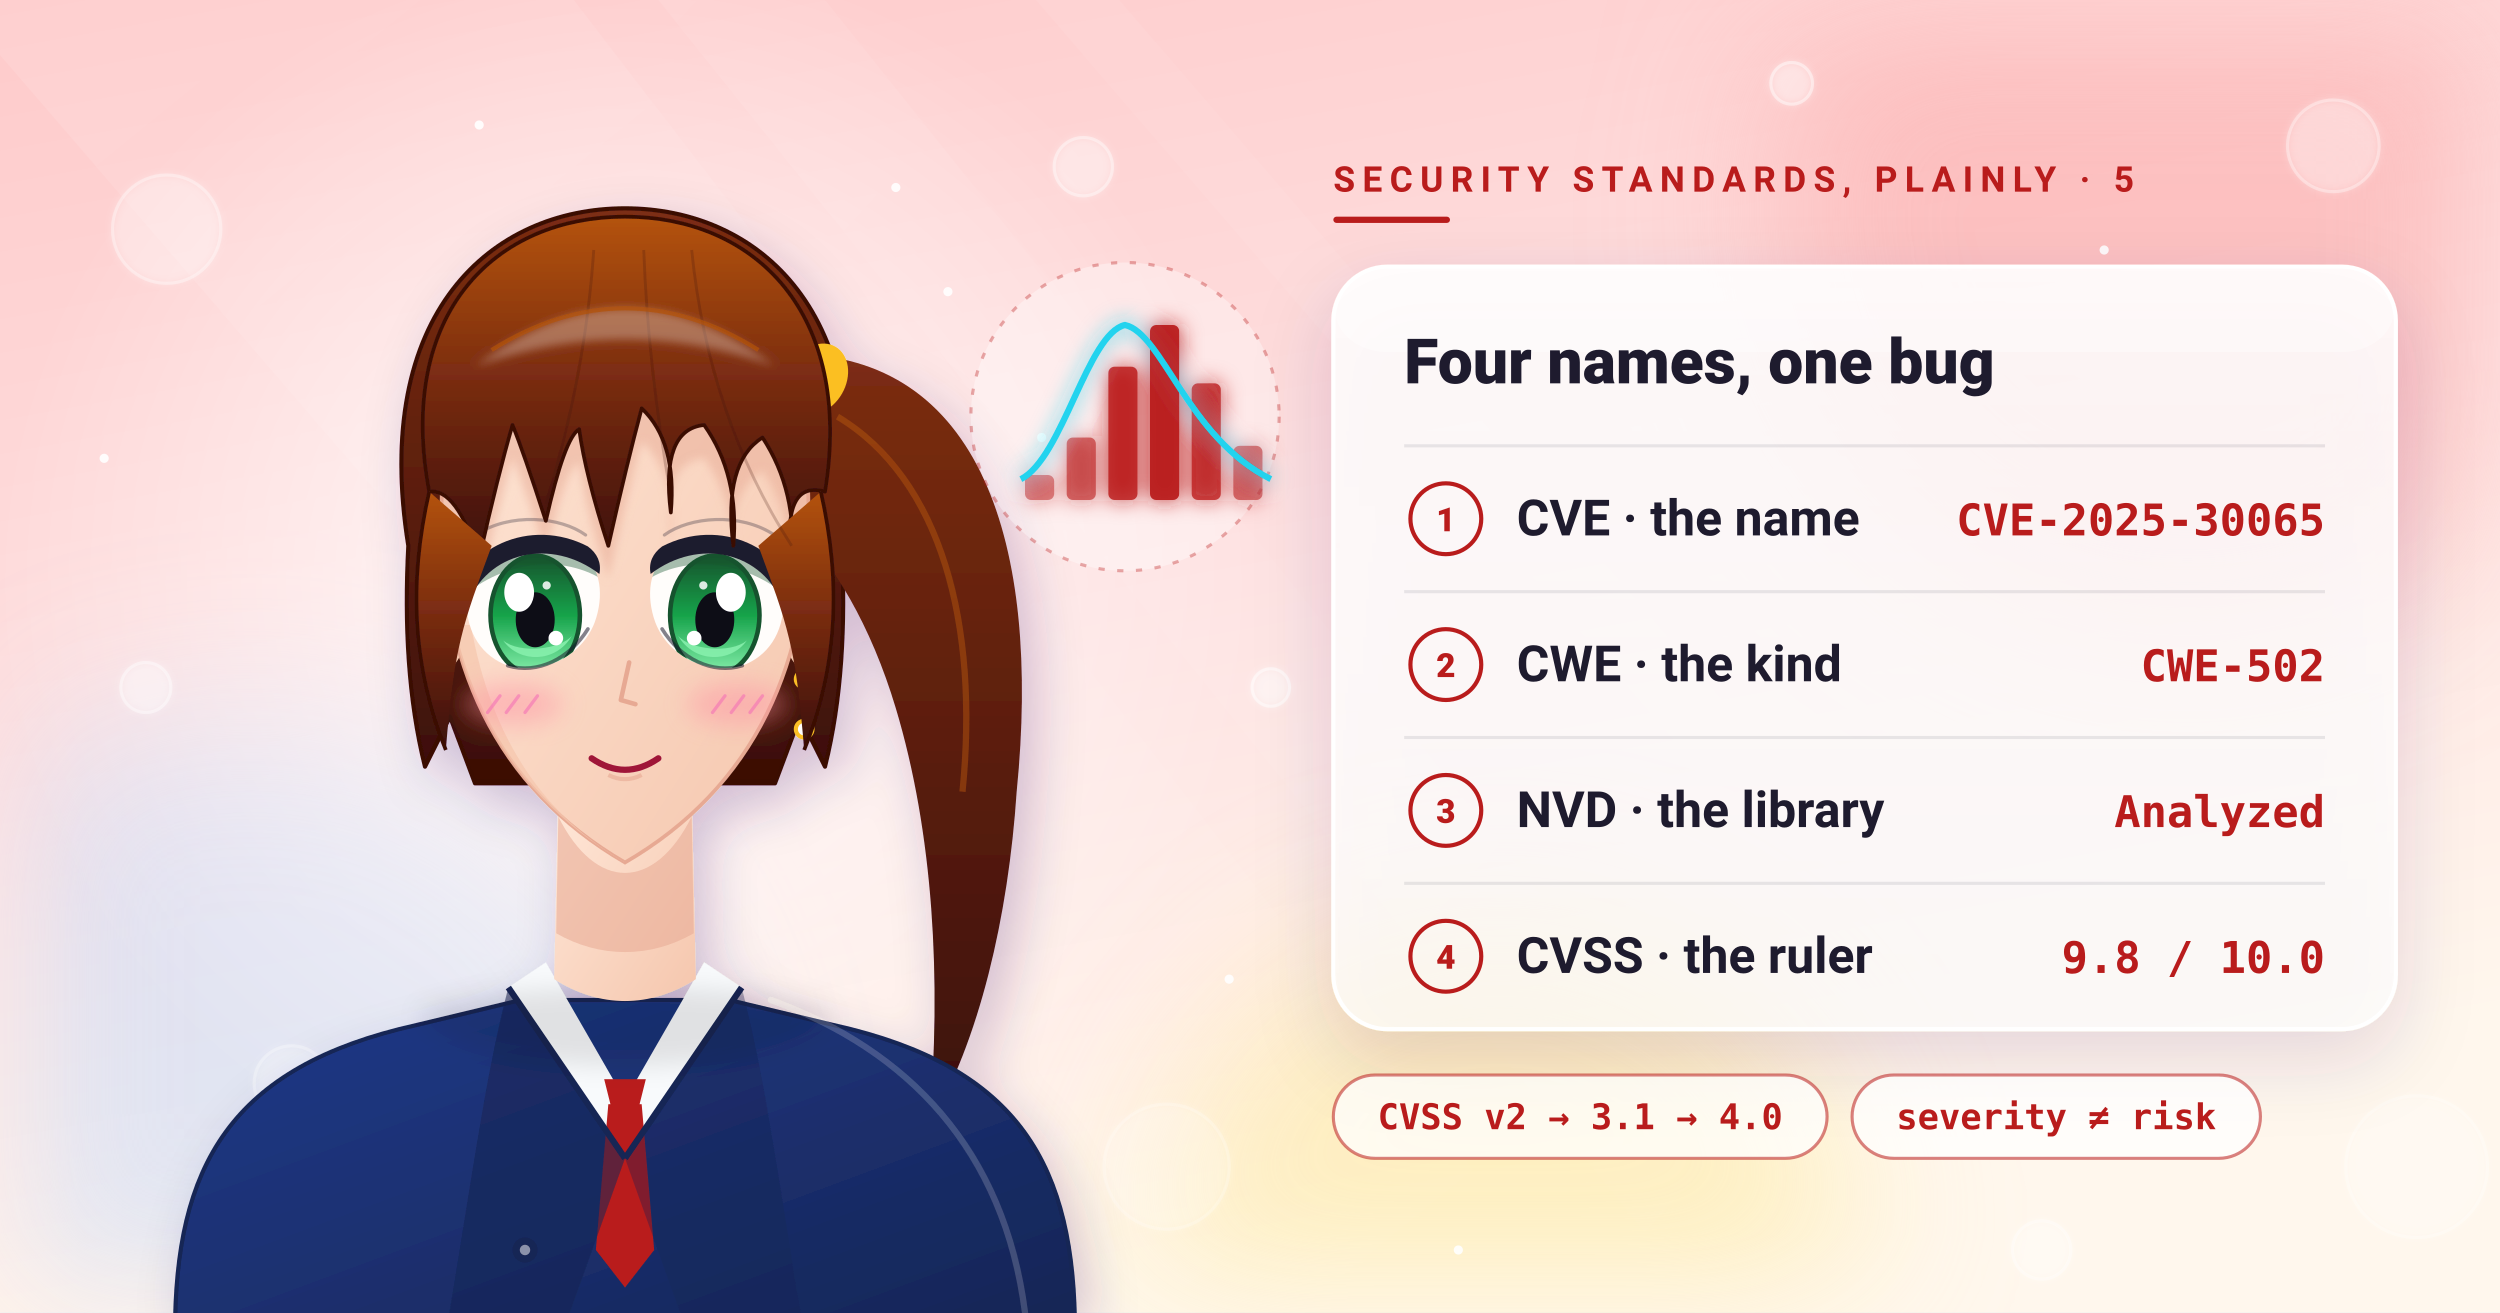
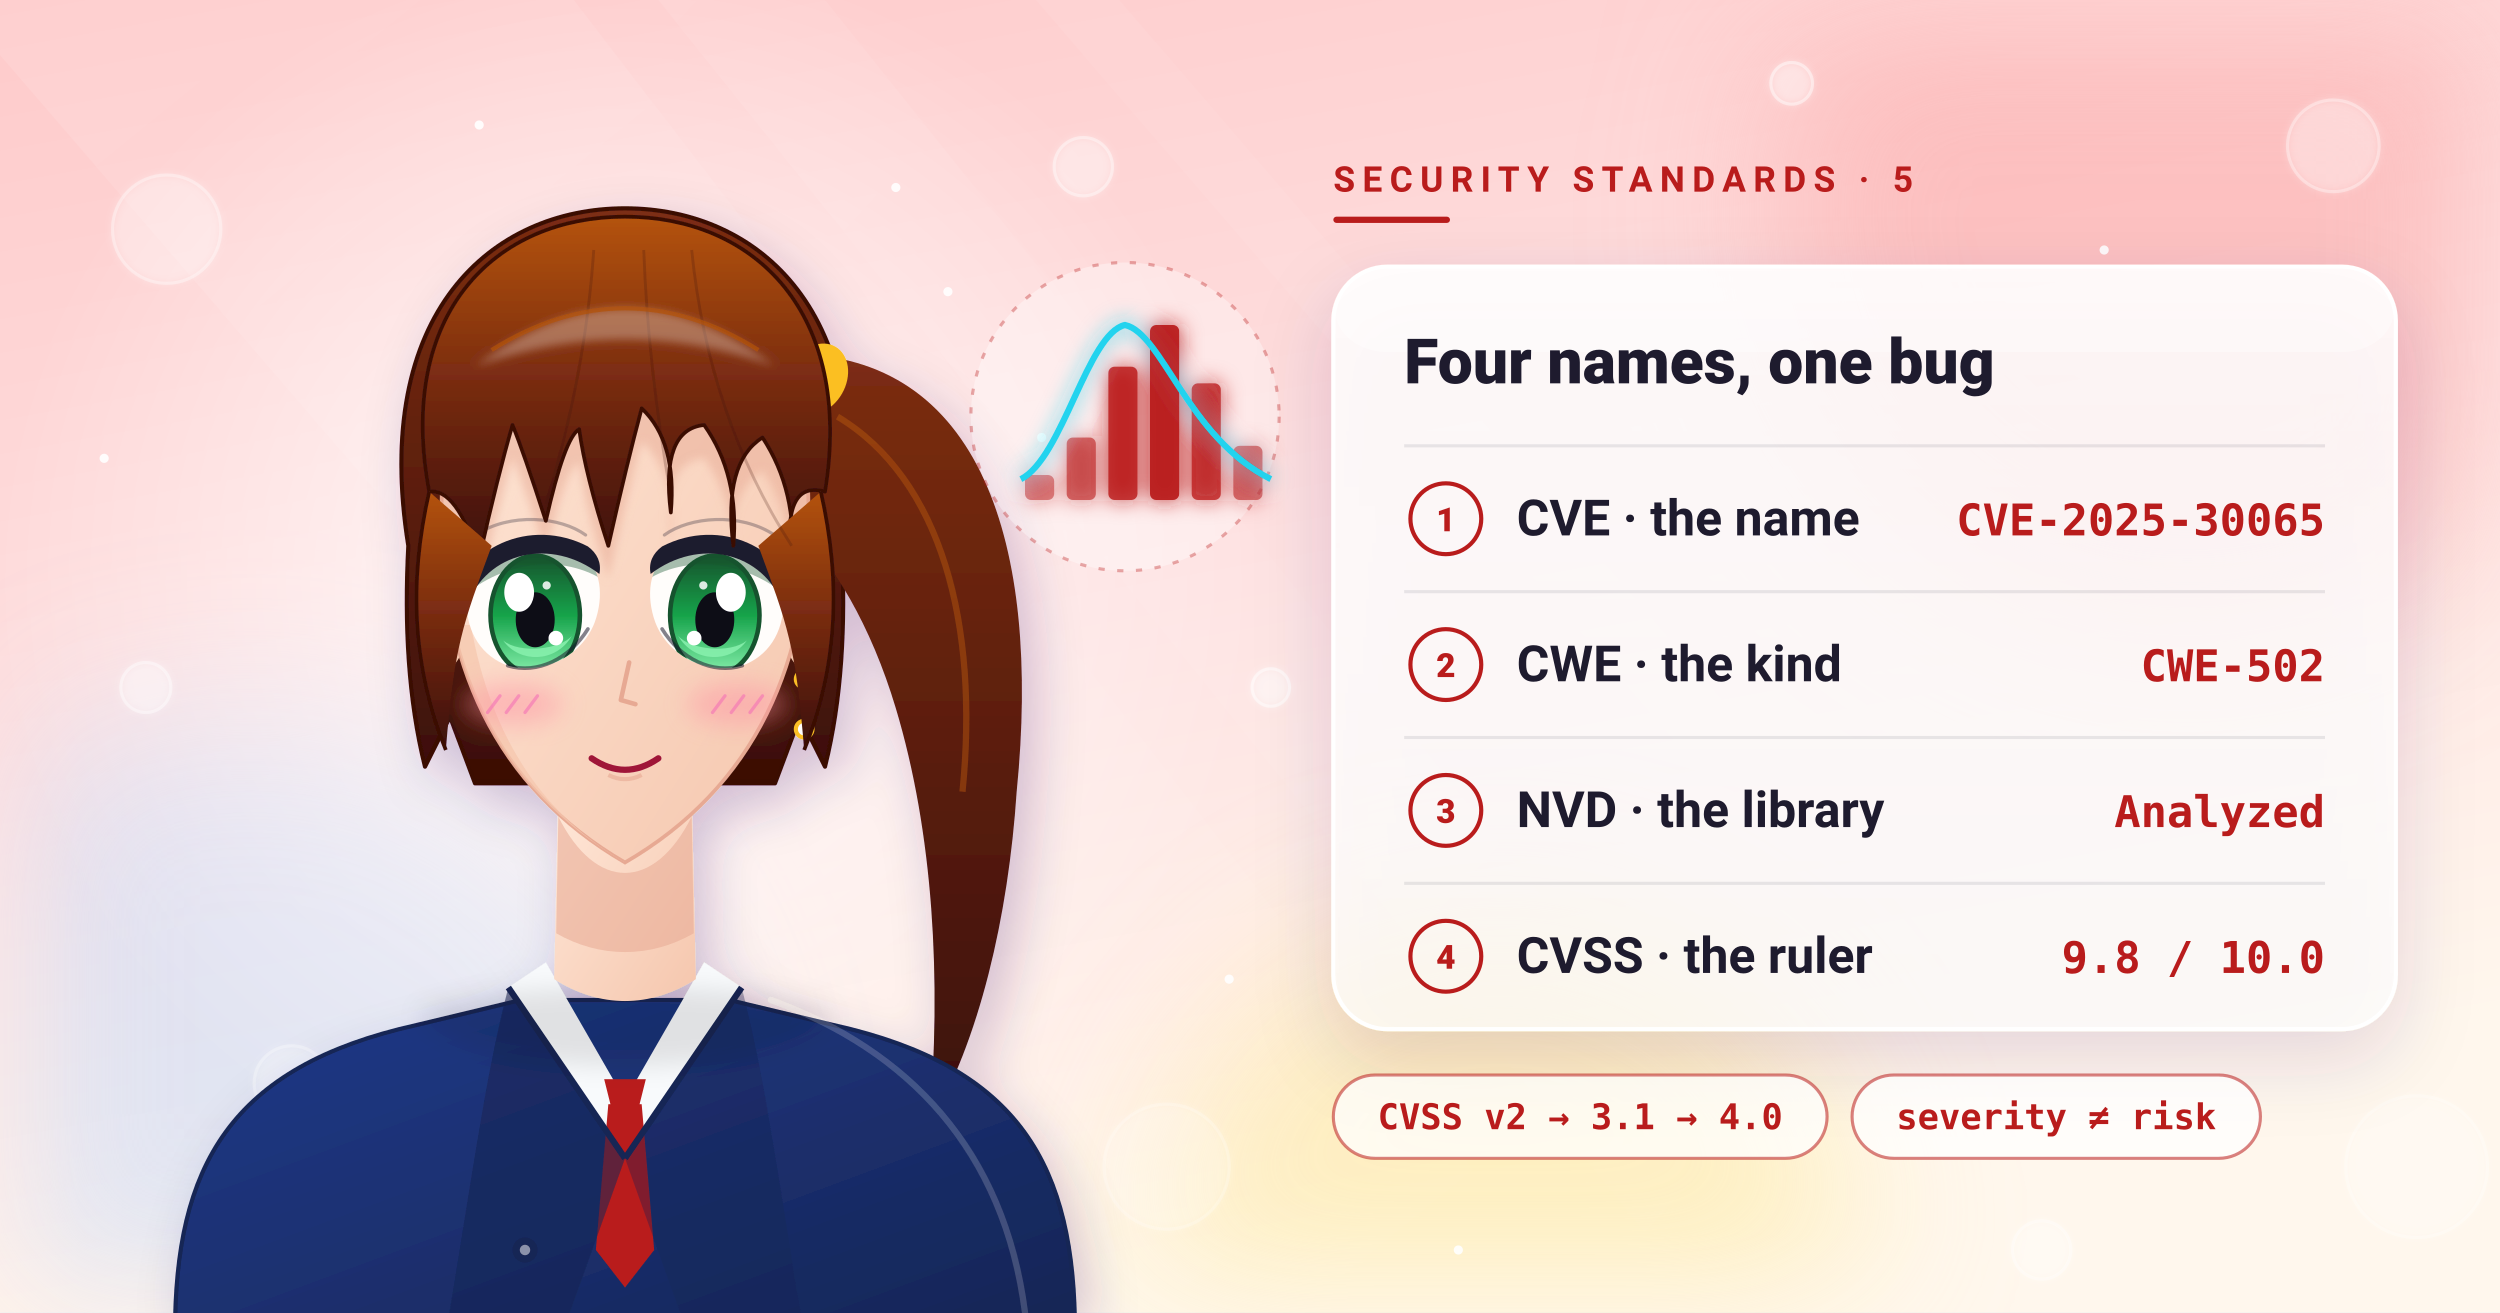
<svg xmlns="http://www.w3.org/2000/svg" viewBox="0 0 1200 630" width="1200" height="630">
  <defs>
    <linearGradient id="sky" x1="0" y1="0" x2="0.35" y2="1">
      <stop offset="0" stop-color="#fecaca" />
      <stop offset="0.55" stop-color="#fee2e2" />
      <stop offset="1" stop-color="#fff7ed" />
    </linearGradient>
    <radialGradient id="halo" cx="0.5" cy="0.5" r="0.5">
      <stop offset="0" stop-color="#ffffff" stop-opacity="0.95" />
      <stop offset="0.45" stop-color="#ffffff" stop-opacity="0.45" />
      <stop offset="1" stop-color="#ffffff" stop-opacity="0" />
    </radialGradient>
    <filter id="blur40" x="-50%" y="-50%" width="200%" height="200%">
      <feGaussianBlur stdDeviation="40" />
    </filter>
    <filter id="blur6" x="-50%" y="-50%" width="200%" height="200%">
      <feGaussianBlur stdDeviation="6" />
    </filter>
    <filter id="blur2" x="-20%" y="-20%" width="140%" height="140%">
      <feGaussianBlur stdDeviation="2" />
    </filter>
    <filter id="glow" x="-60%" y="-60%" width="220%" height="220%">
      <feGaussianBlur stdDeviation="5" result="b" />
      <feMerge>
        <feMergeNode in="b" />
        <feMergeNode in="SourceGraphic" />
      </feMerge>
    </filter>
    <filter id="shadow" x="-20%" y="-20%" width="140%" height="150%">
      <feDropShadow dx="0" dy="14" stdDeviation="18" flood-color="#3b0764" flood-opacity="0.18" />
    </filter>
    <filter id="figshadow" x="-20%" y="-20%" width="140%" height="140%">
      <feDropShadow dx="6" dy="10" stdDeviation="12" flood-color="#2e1065" flood-opacity="0.22" />
    </filter>
    <filter id="grain" x="0" y="0" width="100%" height="100%">
      <feTurbulence type="fractalNoise" baseFrequency="0.85" numOctaves="2" stitchTiles="stitch" />
      <feColorMatrix values="0 0 0 0 0.2  0 0 0 0 0.1  0 0 0 0 0.3  0 0 0 0.09 0" />
    </filter>
    <linearGradient id="ray" x1="0" y1="0" x2="1" y2="1">
      <stop offset="0" stop-color="#ffffff" stop-opacity="0.55" />
      <stop offset="1" stop-color="#ffffff" stop-opacity="0" />
    </linearGradient>
    <linearGradient id="glass" x1="0" y1="0" x2="0" y2="1">
      <stop offset="0" stop-color="#ffffff" stop-opacity="0.86" />
      <stop offset="1" stop-color="#ffffff" stop-opacity="0.70" />
    </linearGradient>
    <linearGradient id="dglass" x1="0" y1="0" x2="0" y2="1">
      <stop offset="0" stop-color="#1e1b4b" stop-opacity="0.94" />
      <stop offset="1" stop-color="#0f172a" stop-opacity="0.94" />
    </linearGradient>
    <linearGradient id="acc" x1="0" y1="0" x2="1" y2="0">
      <stop offset="0" stop-color="#b91c1c" />
      <stop offset="1" stop-color="#b91c1c" stop-opacity="0.55" />
    </linearGradient>
  </defs>
  <rect width="1200" height="630" fill="url(#sky)" />
  <circle cx="1050" cy="100" r="200" fill="#fca5a5" opacity="0.5" filter="url(#blur40)" />
  <circle cx="120" cy="560" r="220" fill="#bfdbfe" opacity="0.45" filter="url(#blur40)" />
  <circle cx="720" cy="610" r="170" fill="#fde68a" opacity="0.45" filter="url(#blur40)" />
  <g opacity="0.55">
    <path d="M-40 -20 L260 -20 L760 630 L520 630Z" fill="url(#ray)" opacity="0.35" />
    <path d="M300 -20 L380 -20 L900 630 L820 630Z" fill="url(#ray)" opacity="0.25" />
    <path d="M480 -20 L520 -20 L1080 630 L1040 630Z" fill="url(#ray)" opacity="0.2" />
  </g>
  <circle cx="300" cy="280" r="300" fill="url(#halo)" />
  <circle cx="80" cy="110" r="26" fill="#ffffff" opacity="0.35" filter="url(#blur2)" />
  <circle cx="80" cy="110" r="26" fill="none" stroke="#ffffff" stroke-opacity="0.35" stroke-width="1.5" />
  <circle cx="140" cy="520" r="18" fill="#ffffff" opacity="0.3" filter="url(#blur2)" />
  <circle cx="140" cy="520" r="18" fill="none" stroke="#ffffff" stroke-opacity="0.3" stroke-width="1.5" />
  <circle cx="520" cy="80" r="14" fill="#ffffff" opacity="0.4" filter="url(#blur2)" />
  <circle cx="520" cy="80" r="14" fill="none" stroke="#ffffff" stroke-opacity="0.4" stroke-width="1.5" />
  <circle cx="560" cy="560" r="30" fill="#ffffff" opacity="0.22" filter="url(#blur2)" />
  <circle cx="560" cy="560" r="30" fill="none" stroke="#ffffff" stroke-opacity="0.22" stroke-width="1.5" />
  <circle cx="1120" cy="70" r="22" fill="#ffffff" opacity="0.35" filter="url(#blur2)" />
  <circle cx="1120" cy="70" r="22" fill="none" stroke="#ffffff" stroke-opacity="0.35" stroke-width="1.5" />
  <circle cx="1160" cy="560" r="34" fill="#ffffff" opacity="0.25" filter="url(#blur2)" />
  <circle cx="1160" cy="560" r="34" fill="none" stroke="#ffffff" stroke-opacity="0.25" stroke-width="1.5" />
  <circle cx="610" cy="330" r="9" fill="#ffffff" opacity="0.5" filter="url(#blur2)" />
  <circle cx="610" cy="330" r="9" fill="none" stroke="#ffffff" stroke-opacity="0.5" stroke-width="1.5" />
  <circle cx="70" cy="330" r="12" fill="#ffffff" opacity="0.4" filter="url(#blur2)" />
  <circle cx="70" cy="330" r="12" fill="none" stroke="#ffffff" stroke-opacity="0.4" stroke-width="1.5" />
  <circle cx="980" cy="600" r="14" fill="#ffffff" opacity="0.35" filter="url(#blur2)" />
  <circle cx="980" cy="600" r="14" fill="none" stroke="#ffffff" stroke-opacity="0.35" stroke-width="1.5" />
  <circle cx="860" cy="40" r="10" fill="#ffffff" opacity="0.45" filter="url(#blur2)" />
  <circle cx="860" cy="40" r="10" fill="none" stroke="#ffffff" stroke-opacity="0.45" stroke-width="1.5" />
  <circle cx="455" cy="140" r="2.2" fill="#ffffff" opacity="0.9" />
  <circle cx="500" cy="210" r="2.2" fill="#ffffff" opacity="0.9" />
  <circle cx="430" cy="90" r="2.2" fill="#ffffff" opacity="0.9" />
  <circle cx="590" cy="470" r="2.2" fill="#ffffff" opacity="0.9" />
  <circle cx="50" cy="220" r="2.2" fill="#ffffff" opacity="0.9" />
  <circle cx="230" cy="60" r="2.2" fill="#ffffff" opacity="0.9" />
  <circle cx="1010" cy="120" r="2.2" fill="#ffffff" opacity="0.9" />
  <circle cx="700" cy="600" r="2.2" fill="#ffffff" opacity="0.9" />
  <defs>
    <linearGradient id="fhair" x1="0" y1="0" x2="0" y2="1">
      <stop offset="0" stop-color="#b45309" />
      <stop offset="0.45" stop-color="#7c2d12" />
      <stop offset="1" stop-color="#3b0f06" />
    </linearGradient>
    <linearGradient id="fhairback" x1="0" y1="0" x2="0" y2="1">
      <stop offset="0" stop-color="#7c2d12" />
      <stop offset="1" stop-color="#3b0f06" />
    </linearGradient>
    <linearGradient id="fskin" x1="0" y1="0" x2="1" y2="1">
      <stop offset="0" stop-color="#ffe8d9" />
      <stop offset="1" stop-color="#f5c6ad" />
    </linearGradient>
    <linearGradient id="fout" x1="0" y1="0" x2="1" y2="1">
      <stop offset="0" stop-color="#1e3a8a" />
      <stop offset="1" stop-color="#172554" />
    </linearGradient>
    <clipPath id="fface">
      <path d="M212 240 C210 318 238 378 300 414 C362 378 390 318 388 240 C388 168 350 140 300 140 C250 140 212 168 212 240Z" />
    </clipPath>
  </defs>
  <g filter="url(#figshadow)">
    <path d="M196 262 C178 150 236 100 300 100 C364 100 422 150 404 262 C406 300 404 336 396 368 L384 344 L372 376 L228 376 L216 344 L204 368 C196 336 194 300 196 262Z" fill="url(#fhairback)" stroke="#3b0f06" stroke-width="2" stroke-linejoin="round" />
    <path d="M380 170 C470 170 500 260 488 380 C484 440 470 500 446 540 C452 470 448 400 430 340 C418 300 400 270 380 250Z" fill="url(#fhairback)" />
    <path d="M402 200 C452 230 470 300 462 380" stroke="#b45309" stroke-width="3" fill="none" opacity="0.5" />
    <ellipse cx="392" cy="182" rx="14" ry="18" fill="#fbbf24" transform="rotate(30 392 182)" />
    <path d="M84 640 C84 560 110 512 200 492 L250 480 L350 480 L400 492 C490 512 516 560 516 640Z" fill="url(#fout)" stroke="#172554" stroke-width="2" />
    <path d="M262 462 L300 528 L338 462 L356 474 L300 556 L244 474Z" fill="#f8fafc" />
    <path d="M292 530 L308 530 L314 600 L300 618 L286 600Z" fill="#b91c1c" />
    <path d="M290 518 L310 518 L306 534 L294 534Z" fill="#b91c1c" />
    <path d="M244 474 L300 556 L270 640 L214 640 C226 570 232 520 244 474Z" fill="#172554" opacity="0.55" />
    <path d="M356 474 L300 556 L330 640 L386 640 C374 570 368 520 356 474Z" fill="#172554" opacity="0.35" />
    <path d="M244 474 L300 556 M356 474 L300 556" stroke="#172554" stroke-width="3" fill="none" />
    <circle cx="300" cy="590" r="0" fill="none" />
    <circle cx="252" cy="600" r="6" fill="#172554" />
    <circle cx="252" cy="600" r="2.5" fill="#ffffff" opacity="0.5" />
    <path d="M200 486 C240 470 360 470 400 486 C380 520 220 520 200 486Z" fill="#000000" opacity="0.10" filter="url(#blur6)" />
    <path d="M370 480 C436 504 482 552 492 630" stroke="#ffffff" stroke-opacity="0.18" stroke-width="3" fill="none" stroke-linecap="round" />
    <path d="M268 380 L266 470 C288 484 312 484 334 470 L332 380Z" fill="url(#fskin)" />
    <path d="M268 392 C286 428 314 428 332 392 L333 448 C312 460 288 460 267 448Z" fill="#e7a993" opacity="0.55" />
    <ellipse cx="212" cy="300" rx="12" ry="22" fill="#f5c6ad" />
    <ellipse cx="388" cy="300" rx="12" ry="22" fill="#f5c6ad" />
    <circle cx="386" cy="326" r="5" fill="#fbbf24" />
    <path d="M386 331 L386 346" stroke="#fbbf24" stroke-width="2" />
    <circle cx="386" cy="350" r="4" fill="#ffffff" stroke="#fbbf24" stroke-width="2" />
    <path d="M212 240 C210 318 238 378 300 414 C362 378 390 318 388 240 C388 168 350 140 300 140 C250 140 212 168 212 240Z" fill="url(#fskin)" stroke="#e7a993" stroke-width="1.8" />
    <g clip-path="url(#fface)">
      <path d="M212 300 C220 360 250 396 300 414 C262 392 236 356 226 300Z" fill="#f5c6ad" opacity="0.7" />
      <path d="M206 252 Q219 250 230 284 Q239 244 246 220 Q251 232 262 266 Q271 226 278 222 Q281 244 292 278 Q301 238 308 212 Q325 228 322 262 Q317 222 338 220 Q355 244 352 278 Q347 238 366 226 Q383 252 380 286 Q375 246 396 252 L400 120 L200 120Z" fill="#e7a993" opacity="0.5" filter="url(#blur2)" />
    </g>
    <ellipse cx="246" cy="338" rx="24" ry="10" fill="#ff8fa3" opacity="0.45" filter="url(#blur6)" />
    <path d="M234 342 l6 -8 M243 342 l6 -8 M252 342 l6 -8" stroke="#f472b6" stroke-width="1.6" stroke-linecap="round" opacity="0.6" />
    <ellipse cx="354" cy="338" rx="24" ry="10" fill="#ff8fa3" opacity="0.45" filter="url(#blur6)" />
    <path d="M342 342 l6 -8 M351 342 l6 -8 M360 342 l6 -8" stroke="#f472b6" stroke-width="1.6" stroke-linecap="round" opacity="0.6" />
    <g transform="translate(258 292) scale(1.1)">
      <defs>
        <clipPath id="eLc">
          <path d="M-31 -3 C-27 -24 -2 -33 19 -24 C28 -18 29 -5 25 6 C19 22 1 29 -13 25 C-24 21 -31 11 -31 -3Z" />
        </clipPath>
        <linearGradient id="eLi" x1="0" y1="0" x2="0" y2="1">
          <stop offset="0" stop-color="#14532d" />
          <stop offset="0.5" stop-color="#16a34a" />
          <stop offset="1" stop-color="#86efac" />
        </linearGradient>
      </defs>
      <path d="M-31 -3 C-27 -24 -2 -33 19 -24 C28 -18 29 -5 25 6 C19 22 1 29 -13 25 C-24 21 -31 11 -31 -3Z" fill="#fffdfb" />
      <g clip-path="url(#eLc)">
        <ellipse cx="-1" cy="3" rx="19.5" ry="26" fill="url(#eLi)" />
        <ellipse cx="-1" cy="3" rx="19.5" ry="26" fill="none" stroke="#14532d" stroke-width="2" />
        <path d="M-15 14 C-8 24 8 24 15 12 C10 18 -8 20 -15 14Z" fill="#86efac" opacity="0.9" />
        <ellipse cx="-1" cy="5" rx="8.5" ry="12" fill="#0b0a17" />
        <path d="M-34 -30 L32 -30 L32 -10 C14 -24 -14 -22 -34 -4Z" fill="#14532d" opacity="0.38" />
        <ellipse cx="-8" cy="-7" rx="6.5" ry="8.5" fill="#ffffff" />
        <circle cx="8" cy="13" r="3.2" fill="#ffffff" />
        <circle cx="4" cy="-10" r="1.8" fill="#ffffff" opacity="0.85" />
      </g>
      <path d="M-38 0 C-33 -27 -3 -40 22 -27 C26 -24 28 -20 27 -15 C6 -31 -22 -25 -31 -1 Z" fill="#1e1b2e" />
      <path d="M-31 -3 L-44 -11 L-35 -14Z M-29 -10 L-41 -20 L-31 -19Z" fill="#1e1b2e" />
      <path d="M-13 25 C0 29 14 22 22 9" stroke="#1e1b2e" stroke-width="1.6" fill="none" opacity="0.55" stroke-linecap="round" />
      <path d="M-27 -32 C-12 -42 10 -40 21 -32" stroke="#1e1b2e" stroke-width="1.4" fill="none" opacity="0.3" stroke-linecap="round" />
    </g>
    <g transform="translate(342 292) scale(-1.1 1.1)">
      <defs>
        <clipPath id="eRc">
          <path d="M-31 -3 C-27 -24 -2 -33 19 -24 C28 -18 29 -5 25 6 C19 22 1 29 -13 25 C-24 21 -31 11 -31 -3Z" />
        </clipPath>
        <linearGradient id="eRi" x1="0" y1="0" x2="0" y2="1">
          <stop offset="0" stop-color="#14532d" />
          <stop offset="0.5" stop-color="#16a34a" />
          <stop offset="1" stop-color="#86efac" />
        </linearGradient>
      </defs>
      <path d="M-31 -3 C-27 -24 -2 -33 19 -24 C28 -18 29 -5 25 6 C19 22 1 29 -13 25 C-24 21 -31 11 -31 -3Z" fill="#fffdfb" />
      <g clip-path="url(#eRc)">
        <ellipse cx="-1" cy="3" rx="19.5" ry="26" fill="url(#eRi)" />
        <ellipse cx="-1" cy="3" rx="19.5" ry="26" fill="none" stroke="#14532d" stroke-width="2" />
        <path d="M-15 14 C-8 24 8 24 15 12 C10 18 -8 20 -15 14Z" fill="#86efac" opacity="0.9" />
        <ellipse cx="-1" cy="5" rx="8.5" ry="12" fill="#0b0a17" />
        <path d="M-34 -30 L32 -30 L32 -10 C14 -24 -14 -22 -34 -4Z" fill="#14532d" opacity="0.38" />
        <ellipse cx="-8" cy="-7" rx="6.5" ry="8.5" fill="#ffffff" />
        <circle cx="8" cy="13" r="3.2" fill="#ffffff" />
        <circle cx="4" cy="-10" r="1.8" fill="#ffffff" opacity="0.85" />
      </g>
      <path d="M-38 0 C-33 -27 -3 -40 22 -27 C26 -24 28 -20 27 -15 C6 -31 -22 -25 -31 -1 Z" fill="#1e1b2e" />
      <path d="M-31 -3 L-44 -11 L-35 -14Z M-29 -10 L-41 -20 L-31 -19Z" fill="#1e1b2e" />
      <path d="M-13 25 C0 29 14 22 22 9" stroke="#1e1b2e" stroke-width="1.6" fill="none" opacity="0.55" stroke-linecap="round" />
      <path d="M-27 -32 C-12 -42 10 -40 21 -32" stroke="#1e1b2e" stroke-width="1.4" fill="none" opacity="0.3" stroke-linecap="round" />
    </g>
    <path d="M302 318 L298 336 L305 338" stroke="#e7a993" stroke-width="2.2" fill="none" stroke-linecap="round" stroke-linejoin="round" />
    <path d="M284 364 Q300 375 316 364" stroke="#9f1239" stroke-width="3" fill="none" stroke-linecap="round" />
    <path d="M292 372 Q300 376 308 372" stroke="#e7a993" stroke-width="2" fill="none" opacity="0.6" />
    <path d="M206 236 Q219 234 230 268 Q239 228 246 204 Q251 216 262 250 Q271 210 278 206 Q281 228 292 262 Q301 222 308 196 Q325 212 322 246 Q317 206 338 204 Q355 228 352 262 Q347 222 366 210 Q383 236 380 270 Q375 230 396 236 C410 150 362 104 300 104 C238 104 190 150 206 236Z" fill="url(#fhair)" stroke="#3b0f06" stroke-width="1.8" stroke-linejoin="round" />
    <path d="M206 236 C196 280 198 320 214 360 C218 310 222 300 236 262Z" fill="url(#fhair)" />
    <path d="M394 236 C404 280 402 320 386 360 C382 310 378 300 364 262Z" fill="url(#fhair)" />
    <path d="M206 236 C196 280 198 320 214 360 M394 236 C404 280 402 320 386 360" stroke="#3b0f06" stroke-width="1.8" fill="none" />
    <path d="M285 120 Q281 180 262 242" stroke="#3b0f06" stroke-width="1.4" fill="none" opacity="0.22" />
    <path d="M309 120 Q311 176 322 238" stroke="#3b0f06" stroke-width="1.4" fill="none" opacity="0.22" />
    <path d="M332 120 Q340 200 380 262" stroke="#3b0f06" stroke-width="1.4" fill="none" opacity="0.22" />
    <path d="M228 176 Q300 120 372 176 Q300 150 228 176Z" fill="#ffffff" opacity="0.30" filter="url(#blur2)" />
    <path d="M236 168 Q300 128 364 168" stroke="#b45309" stroke-width="2" fill="none" opacity="0.7" />
  </g>
  <g transform="translate(540 200)">
    <circle r="74" fill="#ffffff" opacity="0.35" />
    <circle r="74" fill="none" stroke="#b91c1c" stroke-opacity="0.35" stroke-width="1.5" stroke-dasharray="3 6" />
    <g filter="url(#glow)">
      <rect x="-48" y="28" width="14" height="12" rx="3" fill="#b91c1c" opacity="0.48" />
      <rect x="-28" y="10" width="14" height="30" rx="3" fill="#b91c1c" opacity="0.59" />
      <rect x="-8" y="-24" width="14" height="64" rx="3" fill="#b91c1c" opacity="0.80" />
      <rect x="12" y="-44" width="14" height="84" rx="3" fill="#b91c1c" opacity="0.93" />
      <rect x="32" y="-16" width="14" height="56" rx="3" fill="#b91c1c" opacity="0.75" />
      <rect x="52" y="14" width="14" height="26" rx="3" fill="#b91c1c" opacity="0.56" />
      <path d="M-50 30 C-30 20 -18 -40 0 -44 C18 -40 30 10 70 30" stroke="#22d3ee" stroke-width="3" fill="none" />
    </g>
  </g>
-   <text x="640" y="92" font-family="Segoe UI, system-ui, -apple-system, Roboto, Helvetica, Arial, sans-serif" font-size="17" font-weight="700" letter-spacing="3.5" fill="#b91c1c">SECURITY STANDARDS, PLAINLY · 5</text>
+   <text x="640" y="92" font-family="Segoe UI, system-ui, -apple-system, Roboto, Helvetica, Arial, sans-serif" font-size="17" font-weight="700" letter-spacing="3.5" fill="#b91c1c">SECURITY STANDARDS · 5</text>
  <rect x="640" y="104" width="56" height="3" rx="1.5" fill="#b91c1c" />
  <g filter="url(#shadow)">
    <rect x="640" y="128" width="510" height="366" rx="26" fill="url(#glass)" stroke="#ffffff" stroke-width="2" />
  </g>
  <rect x="641" y="129" width="508" height="40" rx="25" fill="#ffffff" opacity="0.35" />
  <text x="674" y="184" font-family="Segoe UI, system-ui, -apple-system, Roboto, Helvetica, Arial, sans-serif" font-size="30" font-weight="800" fill="#1e1b2e">Four names, one bug</text>
  <line x1="674" y1="214" x2="1116" y2="214" stroke="#1e1b2e" stroke-opacity="0.09" stroke-width="1.5" />
  <circle cx="694" cy="249" r="17" fill="none" stroke="#b91c1c" stroke-width="2" />
  <text x="694" y="255" text-anchor="middle" font-family="Segoe UI, system-ui, -apple-system, Roboto, Helvetica, Arial, sans-serif" font-size="16" font-weight="800" fill="#b91c1c">1</text>
  <text x="728" y="257" font-family="Segoe UI, system-ui, -apple-system, Roboto, Helvetica, Arial, sans-serif" font-size="24" font-weight="700" fill="#1e1b2e">CVE · the name</text>
  <text x="1116" y="257" text-anchor="end" font-family="Consolas, Menlo, monospace" font-size="21" font-weight="700" fill="#b91c1c">CVE-2025-30065</text>
  <line x1="674" y1="284" x2="1116" y2="284" stroke="#1e1b2e" stroke-opacity="0.09" stroke-width="1.5" />
  <circle cx="694" cy="319" r="17" fill="none" stroke="#b91c1c" stroke-width="2" />
  <text x="694" y="325" text-anchor="middle" font-family="Segoe UI, system-ui, -apple-system, Roboto, Helvetica, Arial, sans-serif" font-size="16" font-weight="800" fill="#b91c1c">2</text>
  <text x="728" y="327" font-family="Segoe UI, system-ui, -apple-system, Roboto, Helvetica, Arial, sans-serif" font-size="24" font-weight="700" fill="#1e1b2e">CWE · the kind</text>
  <text x="1116" y="327" text-anchor="end" font-family="Consolas, Menlo, monospace" font-size="21" font-weight="700" fill="#b91c1c">CWE-502</text>
  <line x1="674" y1="354" x2="1116" y2="354" stroke="#1e1b2e" stroke-opacity="0.09" stroke-width="1.5" />
  <circle cx="694" cy="389" r="17" fill="none" stroke="#b91c1c" stroke-width="2" />
  <text x="694" y="395" text-anchor="middle" font-family="Segoe UI, system-ui, -apple-system, Roboto, Helvetica, Arial, sans-serif" font-size="16" font-weight="800" fill="#b91c1c">3</text>
  <text x="728" y="397" font-family="Segoe UI, system-ui, -apple-system, Roboto, Helvetica, Arial, sans-serif" font-size="24" font-weight="700" fill="#1e1b2e">NVD · the library</text>
  <text x="1116" y="397" text-anchor="end" font-family="Consolas, Menlo, monospace" font-size="21" font-weight="700" fill="#b91c1c">Analyzed</text>
  <line x1="674" y1="424" x2="1116" y2="424" stroke="#1e1b2e" stroke-opacity="0.09" stroke-width="1.5" />
  <circle cx="694" cy="459" r="17" fill="none" stroke="#b91c1c" stroke-width="2" />
  <text x="694" y="465" text-anchor="middle" font-family="Segoe UI, system-ui, -apple-system, Roboto, Helvetica, Arial, sans-serif" font-size="16" font-weight="800" fill="#b91c1c">4</text>
  <text x="728" y="467" font-family="Segoe UI, system-ui, -apple-system, Roboto, Helvetica, Arial, sans-serif" font-size="24" font-weight="700" fill="#1e1b2e">CVSS · the ruler</text>
  <text x="1116" y="467" text-anchor="end" font-family="Consolas, Menlo, monospace" font-size="21" font-weight="700" fill="#b91c1c">9.8 / 10.0</text>
  <rect x="640" y="516" width="237" height="40" rx="20" fill="#ffffff" fill-opacity="0.75" stroke="#b91c1c" stroke-opacity="0.55" stroke-width="1.5" />
  <text x="758.5" y="542" text-anchor="middle" font-family="Consolas, Menlo, monospace" font-size="17" font-weight="700" fill="#b91c1c">CVSS v2 → 3.1 → 4.0</text>
  <rect x="889" y="516" width="196" height="40" rx="20" fill="#ffffff" fill-opacity="0.75" stroke="#b91c1c" stroke-opacity="0.55" stroke-width="1.5" />
  <text x="987.0" y="542" text-anchor="middle" font-family="Consolas, Menlo, monospace" font-size="17" font-weight="700" fill="#b91c1c">severity ≠ risk</text>
</svg>
